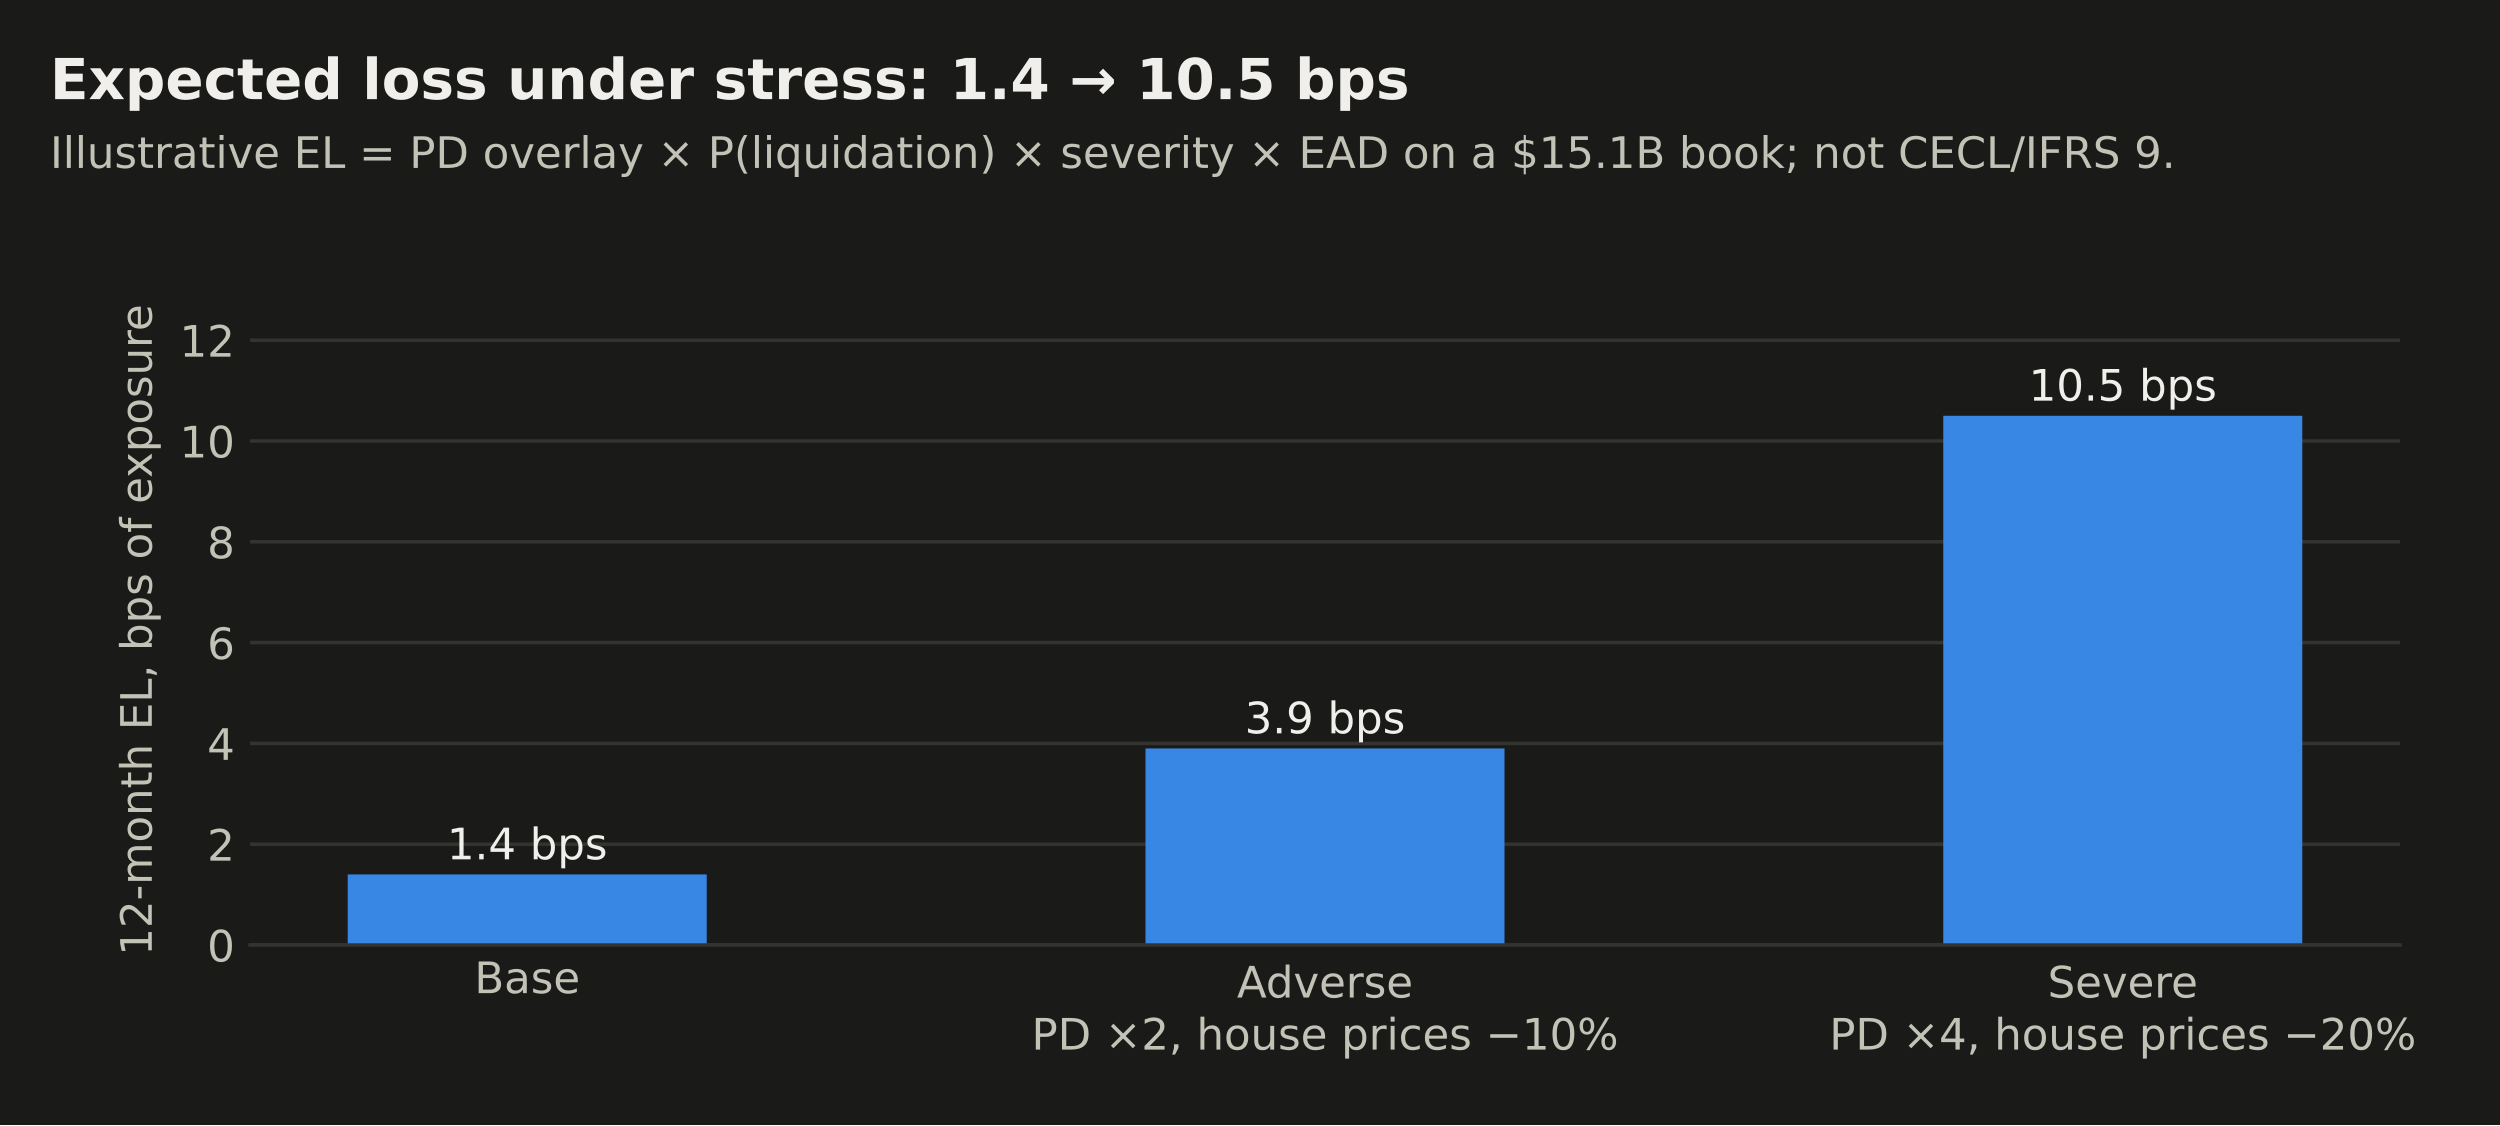
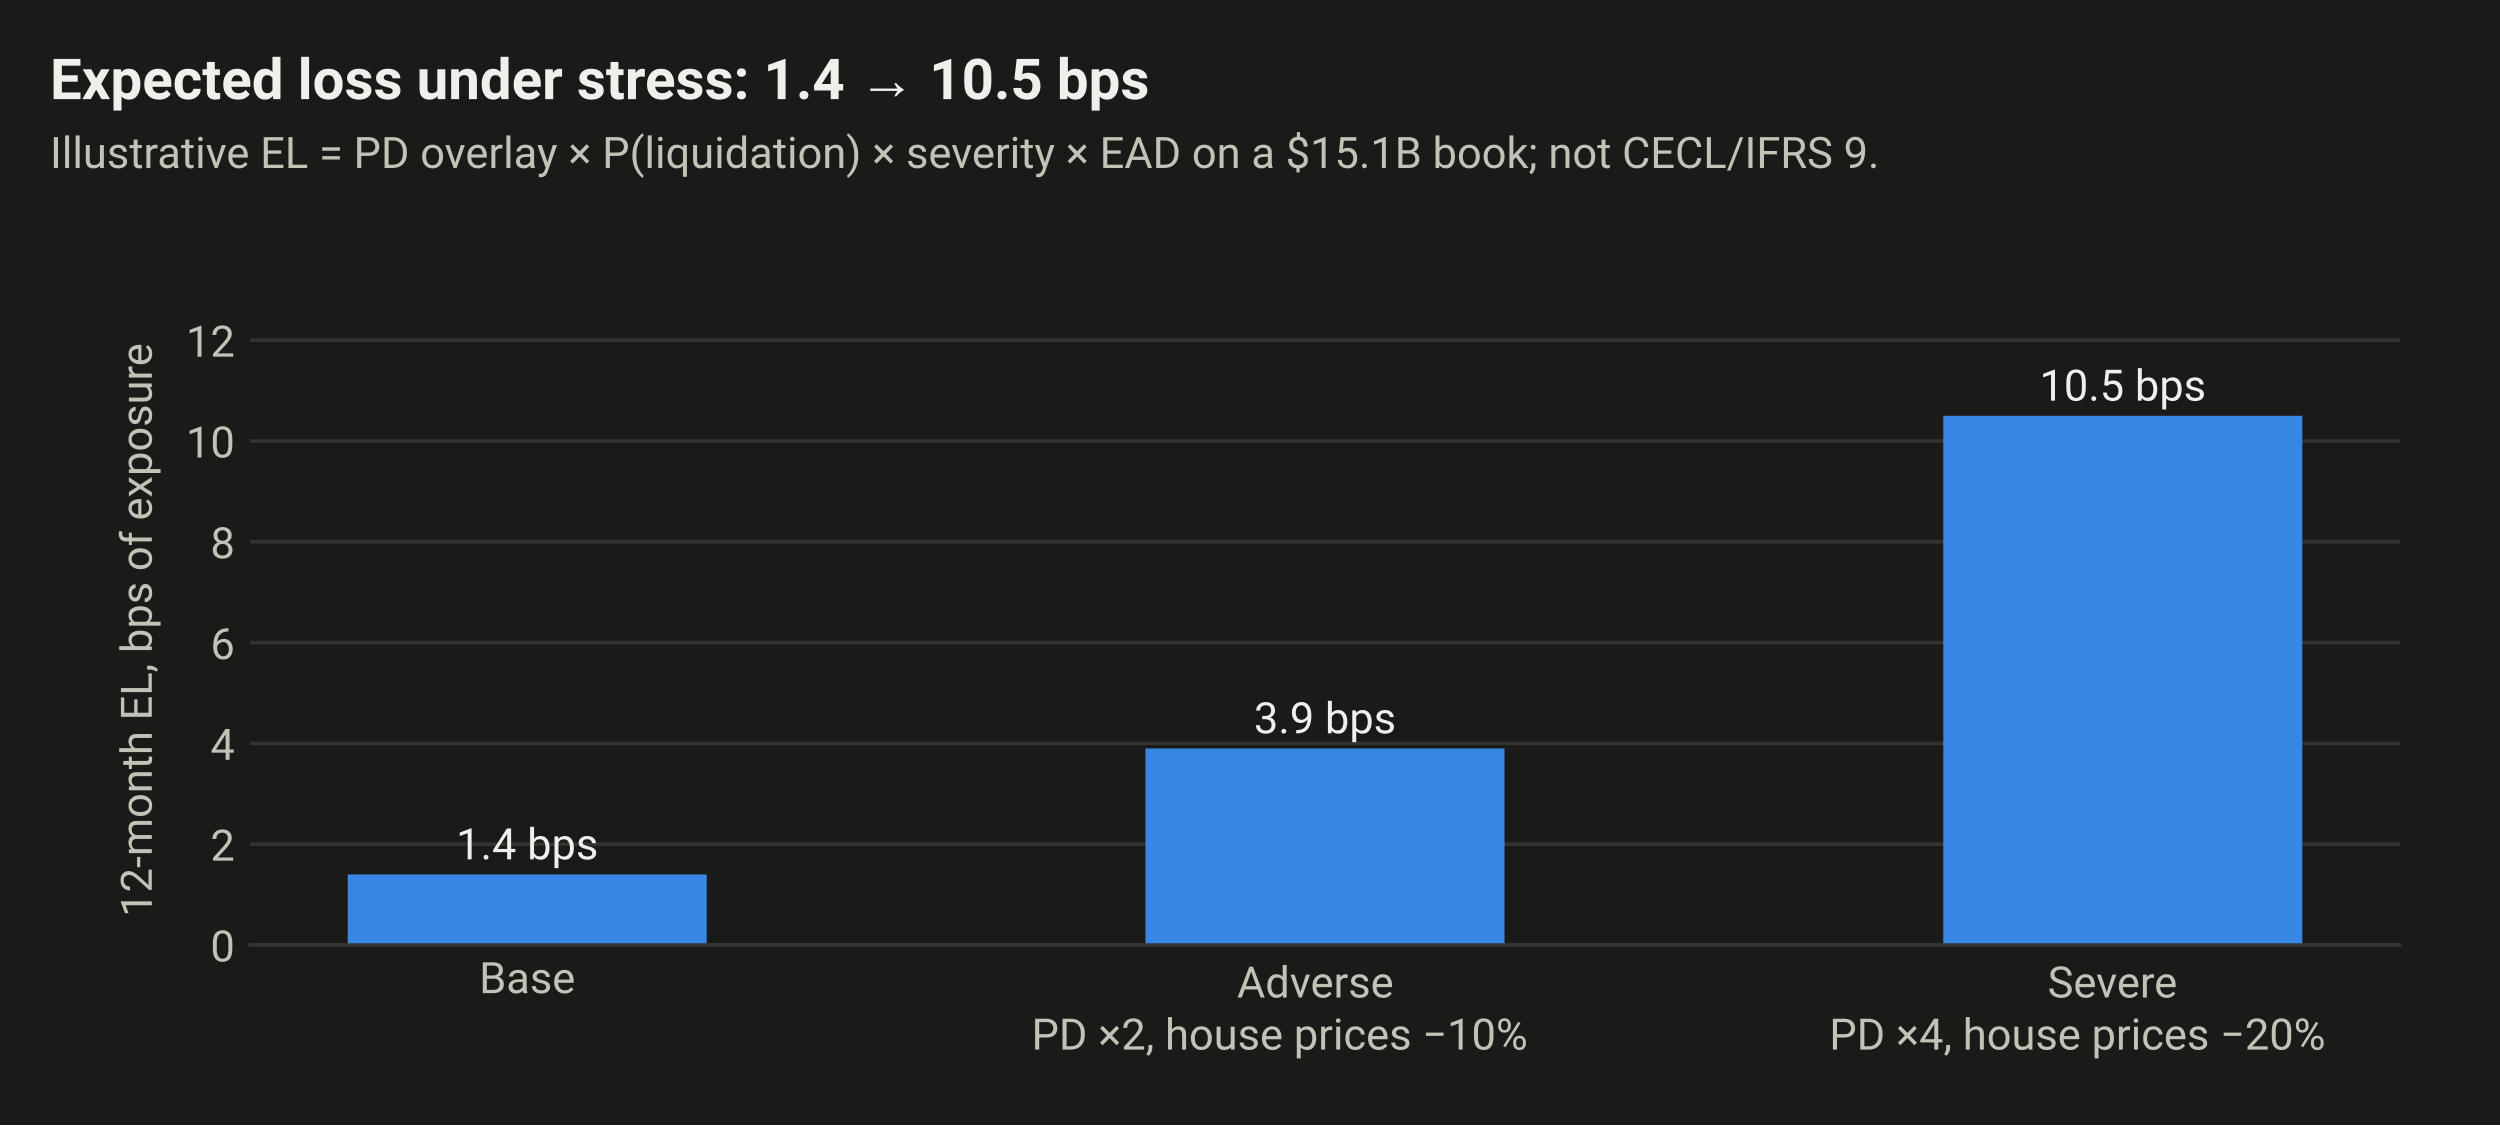
<svg xmlns="http://www.w3.org/2000/svg" width="576pt" height="259.2pt" viewBox="0 0 576 259.2" version="1.1">
  <defs>
    <style type="text/css">*{stroke-linejoin: round; stroke-linecap: butt}</style>
  </defs>
  <g id="figure_1">
    <g id="patch_1">
      <path d="M 0 259.2  L 576 259.2  L 576 0  L 0 0  z " style="fill: #1a1a19" />
    </g>
    <g id="axes_1">
      <g id="patch_2">
        <path d="M 57.6 217.728  L 552.96 217.728  L 552.96 72.576  L 57.6 72.576  z " style="fill: #1a1a19" />
      </g>
      <g id="matplotlib.axis_1">
        <g id="xtick_1">
          <g id="line2d_1" />
          <g id="text_1">
-             <text style="font-size: 10px; font-family: 'DejaVu Sans'; text-anchor: middle; fill: #c3c2b7" x="121.473" y="228.826" transform="rotate(-0 121.4729 228.8257)">Base</text>
+             <text style="font-size: 10px; font-family: system-ui, -apple-system, 'Segoe UI', Roboto, 'Helvetica Neue', Arial, sans-serif; text-anchor: middle; fill: #c3c2b7" x="121.473" y="228.826" transform="rotate(-0 121.4729 228.8257)">Base</text>
          </g>
        </g>
        <g id="xtick_2">
          <g id="line2d_2" />
          <g id="text_2">
-             <text style="font-size: 10px; font-family: 'DejaVu Sans'; fill: #c3c2b7" transform="translate(285.0003 229.8274)">Adverse</text>
-             <text style="font-size: 10px; font-family: 'DejaVu Sans'; fill: #c3c2b7" transform="translate(237.6683 241.8301)">PD ×2, house prices −10%</text>
+             <text style="font-size: 10px; font-family: system-ui, -apple-system, 'Segoe UI', Roboto, 'Helvetica Neue', Arial, sans-serif; fill: #c3c2b7" transform="translate(285.0003 229.8274)">Adverse</text>
+             <text style="font-size: 10px; font-family: system-ui, -apple-system, 'Segoe UI', Roboto, 'Helvetica Neue', Arial, sans-serif; fill: #c3c2b7" transform="translate(237.6683 241.8301)">PD ×2, house prices −10%</text>
          </g>
        </g>
        <g id="xtick_3">
          <g id="line2d_3" />
          <g id="text_3">
-             <text style="font-size: 10px; font-family: 'DejaVu Sans'; fill: #c3c2b7" transform="translate(471.7785 229.8266)">Severe</text>
-             <text style="font-size: 10px; font-family: 'DejaVu Sans'; fill: #c3c2b7" transform="translate(421.4753 241.8294)">PD ×4, house prices −20%</text>
+             <text style="font-size: 10px; font-family: system-ui, -apple-system, 'Segoe UI', Roboto, 'Helvetica Neue', Arial, sans-serif; fill: #c3c2b7" transform="translate(471.7785 229.8266)">Severe</text>
+             <text style="font-size: 10px; font-family: system-ui, -apple-system, 'Segoe UI', Roboto, 'Helvetica Neue', Arial, sans-serif; fill: #c3c2b7" transform="translate(421.4753 241.8294)">PD ×4, house prices −20%</text>
          </g>
        </g>
      </g>
      <g id="matplotlib.axis_2">
        <g id="ytick_1">
          <g id="line2d_4">
-             <path d="M 57.6 217.728  L 552.96 217.728  " clip-path="url(#pfac1f593da)" style="fill: none; stroke: #33332f; stroke-width: 0.8; stroke-linecap: square" />
+             <path d="M 57.6 217.728  L 552.96 217.728  " clip-path="url(#pa8347d914d)" style="fill: none; stroke: #33332f; stroke-width: 0.8; stroke-linecap: square" />
          </g>
          <g id="line2d_5" />
          <g id="text_4">
-             <text style="font-size: 10px; font-family: 'DejaVu Sans'; text-anchor: end; fill: #c3c2b7" x="54.1" y="221.527" transform="rotate(-0 54.1 221.5268)">0</text>
+             <text style="font-size: 10px; font-family: system-ui, -apple-system, 'Segoe UI', Roboto, 'Helvetica Neue', Arial, sans-serif; text-anchor: end; fill: #c3c2b7" x="54.1" y="221.527" transform="rotate(-0 54.1 221.5268)">0</text>
          </g>
        </g>
        <g id="ytick_2">
          <g id="line2d_6">
-             <path d="M 57.6 194.504  L 552.96 194.504  " clip-path="url(#pfac1f593da)" style="fill: none; stroke: #33332f; stroke-width: 0.8; stroke-linecap: square" />
+             <path d="M 57.6 194.504  L 552.96 194.504  " clip-path="url(#pa8347d914d)" style="fill: none; stroke: #33332f; stroke-width: 0.8; stroke-linecap: square" />
          </g>
          <g id="line2d_7" />
          <g id="text_5">
-             <text style="font-size: 10px; font-family: 'DejaVu Sans'; text-anchor: end; fill: #c3c2b7" x="54.1" y="198.303" transform="rotate(-0 54.1 198.3025)">2</text>
+             <text style="font-size: 10px; font-family: system-ui, -apple-system, 'Segoe UI', Roboto, 'Helvetica Neue', Arial, sans-serif; text-anchor: end; fill: #c3c2b7" x="54.1" y="198.303" transform="rotate(-0 54.1 198.3025)">2</text>
          </g>
        </g>
        <g id="ytick_3">
          <g id="line2d_8">
-             <path d="M 57.6 171.279  L 552.96 171.279  " clip-path="url(#pfac1f593da)" style="fill: none; stroke: #33332f; stroke-width: 0.8; stroke-linecap: square" />
+             <path d="M 57.6 171.279  L 552.96 171.279  " clip-path="url(#pa8347d914d)" style="fill: none; stroke: #33332f; stroke-width: 0.8; stroke-linecap: square" />
          </g>
          <g id="line2d_9" />
          <g id="text_6">
-             <text style="font-size: 10px; font-family: 'DejaVu Sans'; text-anchor: end; fill: #c3c2b7" x="54.1" y="175.078" transform="rotate(-0 54.1 175.0782)">4</text>
+             <text style="font-size: 10px; font-family: system-ui, -apple-system, 'Segoe UI', Roboto, 'Helvetica Neue', Arial, sans-serif; text-anchor: end; fill: #c3c2b7" x="54.1" y="175.078" transform="rotate(-0 54.1 175.0782)">4</text>
          </g>
        </g>
        <g id="ytick_4">
          <g id="line2d_10">
-             <path d="M 57.6 148.055  L 552.96 148.055  " clip-path="url(#pfac1f593da)" style="fill: none; stroke: #33332f; stroke-width: 0.8; stroke-linecap: square" />
+             <path d="M 57.6 148.055  L 552.96 148.055  " clip-path="url(#pa8347d914d)" style="fill: none; stroke: #33332f; stroke-width: 0.8; stroke-linecap: square" />
          </g>
          <g id="line2d_11" />
          <g id="text_7">
-             <text style="font-size: 10px; font-family: 'DejaVu Sans'; text-anchor: end; fill: #c3c2b7" x="54.1" y="151.854" transform="rotate(-0 54.1 151.8539)">6</text>
+             <text style="font-size: 10px; font-family: system-ui, -apple-system, 'Segoe UI', Roboto, 'Helvetica Neue', Arial, sans-serif; text-anchor: end; fill: #c3c2b7" x="54.1" y="151.854" transform="rotate(-0 54.1 151.8539)">6</text>
          </g>
        </g>
        <g id="ytick_5">
          <g id="line2d_12">
-             <path d="M 57.6 124.831  L 552.96 124.831  " clip-path="url(#pfac1f593da)" style="fill: none; stroke: #33332f; stroke-width: 0.8; stroke-linecap: square" />
+             <path d="M 57.6 124.831  L 552.96 124.831  " clip-path="url(#pa8347d914d)" style="fill: none; stroke: #33332f; stroke-width: 0.8; stroke-linecap: square" />
          </g>
          <g id="line2d_13" />
          <g id="text_8">
-             <text style="font-size: 10px; font-family: 'DejaVu Sans'; text-anchor: end; fill: #c3c2b7" x="54.1" y="128.63" transform="rotate(-0 54.1 128.6295)">8</text>
+             <text style="font-size: 10px; font-family: system-ui, -apple-system, 'Segoe UI', Roboto, 'Helvetica Neue', Arial, sans-serif; text-anchor: end; fill: #c3c2b7" x="54.1" y="128.63" transform="rotate(-0 54.1 128.6295)">8</text>
          </g>
        </g>
        <g id="ytick_6">
          <g id="line2d_14">
-             <path d="M 57.6 101.606  L 552.96 101.606  " clip-path="url(#pfac1f593da)" style="fill: none; stroke: #33332f; stroke-width: 0.8; stroke-linecap: square" />
+             <path d="M 57.6 101.606  L 552.96 101.606  " clip-path="url(#pa8347d914d)" style="fill: none; stroke: #33332f; stroke-width: 0.8; stroke-linecap: square" />
          </g>
          <g id="line2d_15" />
          <g id="text_9">
-             <text style="font-size: 10px; font-family: 'DejaVu Sans'; text-anchor: end; fill: #c3c2b7" x="54.1" y="105.405" transform="rotate(-0 54.1 105.4052)">10</text>
+             <text style="font-size: 10px; font-family: system-ui, -apple-system, 'Segoe UI', Roboto, 'Helvetica Neue', Arial, sans-serif; text-anchor: end; fill: #c3c2b7" x="54.1" y="105.405" transform="rotate(-0 54.1 105.4052)">10</text>
          </g>
        </g>
        <g id="ytick_7">
          <g id="line2d_16">
-             <path d="M 57.6 78.382  L 552.96 78.382  " clip-path="url(#pfac1f593da)" style="fill: none; stroke: #33332f; stroke-width: 0.8; stroke-linecap: square" />
+             <path d="M 57.6 78.382  L 552.96 78.382  " clip-path="url(#pa8347d914d)" style="fill: none; stroke: #33332f; stroke-width: 0.8; stroke-linecap: square" />
          </g>
          <g id="line2d_17" />
          <g id="text_10">
-             <text style="font-size: 10px; font-family: 'DejaVu Sans'; text-anchor: end; fill: #c3c2b7" x="54.1" y="82.181" transform="rotate(-0 54.1 82.18091)">12</text>
+             <text style="font-size: 10px; font-family: system-ui, -apple-system, 'Segoe UI', Roboto, 'Helvetica Neue', Arial, sans-serif; text-anchor: end; fill: #c3c2b7" x="54.1" y="82.181" transform="rotate(-0 54.1 82.18091)">12</text>
          </g>
        </g>
        <g id="text_11">
-           <text style="font-size: 10px; font-family: 'DejaVu Sans'; text-anchor: middle; fill: #c3c2b7" x="34.973" y="145.152" transform="rotate(-90 34.97266 145.152)">12-month EL, bps of exposure</text>
+           <text style="font-size: 10px; font-family: system-ui, -apple-system, 'Segoe UI', Roboto, 'Helvetica Neue', Arial, sans-serif; text-anchor: middle; fill: #c3c2b7" x="34.973" y="145.152" transform="rotate(-90 34.97266 145.152)">12-month EL, bps of exposure</text>
        </g>
      </g>
      <g id="patch_3">
-         <path d="M 80.116 217.728  L 162.83 217.728  L 162.83 201.471  L 80.116 201.471  z " clip-path="url(#pfac1f593da)" style="fill: #3987e5" />
+         <path d="M 80.116 217.728  L 162.83 217.728  L 162.83 201.471  L 80.116 201.471  z " clip-path="url(#pa8347d914d)" style="fill: #3987e5" />
      </g>
      <g id="patch_4">
-         <path d="M 263.923 217.728  L 346.637 217.728  L 346.637 172.441  L 263.923 172.441  z " clip-path="url(#pfac1f593da)" style="fill: #3987e5" />
+         <path d="M 263.923 217.728  L 346.637 217.728  L 346.637 172.441  L 263.923 172.441  z " clip-path="url(#pa8347d914d)" style="fill: #3987e5" />
      </g>
      <g id="patch_5">
-         <path d="M 447.73 217.728  L 530.444 217.728  L 530.444 95.8  L 447.73 95.8  z " clip-path="url(#pfac1f593da)" style="fill: #3987e5" />
+         <path d="M 447.73 217.728  L 530.444 217.728  L 530.444 95.8  L 447.73 95.8  z " clip-path="url(#pa8347d914d)" style="fill: #3987e5" />
      </g>
      <g id="patch_6">
        <path d="M 57.6 217.728  L 552.96 217.728  " style="fill: none; stroke: #33332f; stroke-width: 0.8; stroke-linejoin: miter; stroke-linecap: square" />
      </g>
      <g id="text_12">
-         <text style="font-size: 10px; font-family: 'DejaVu Sans'; text-anchor: middle; fill: #f0efec" x="121.473" y="197.987" transform="rotate(-0 121.4729 197.9873)">1.4 bps</text>
+         <text style="font-size: 10px; font-family: system-ui, -apple-system, 'Segoe UI', Roboto, 'Helvetica Neue', Arial, sans-serif; text-anchor: middle; fill: #f0efec" x="121.473" y="197.987" transform="rotate(-0 121.4729 197.9873)">1.4 bps</text>
      </g>
      <g id="text_13">
-         <text style="font-size: 10px; font-family: 'DejaVu Sans'; text-anchor: middle; fill: #f0efec" x="305.28" y="168.957" transform="rotate(-0 305.28 168.9569)">3.9 bps</text>
+         <text style="font-size: 10px; font-family: system-ui, -apple-system, 'Segoe UI', Roboto, 'Helvetica Neue', Arial, sans-serif; text-anchor: middle; fill: #f0efec" x="305.28" y="168.957" transform="rotate(-0 305.28 168.9569)">3.9 bps</text>
      </g>
      <g id="text_14">
-         <text style="font-size: 10px; font-family: 'DejaVu Sans'; text-anchor: middle; fill: #f0efec" x="489.087" y="92.317" transform="rotate(-0 489.087 92.31667)">10.5 bps</text>
+         <text style="font-size: 10px; font-family: system-ui, -apple-system, 'Segoe UI', Roboto, 'Helvetica Neue', Arial, sans-serif; text-anchor: middle; fill: #f0efec" x="489.087" y="92.317" transform="rotate(-0 489.087 92.31667)">10.5 bps</text>
      </g>
    </g>
    <g id="text_15">
-       <text style="font-weight: 700; font-size: 13px; font-family: 'DejaVu Sans'; text-anchor: start; fill: #f0efec" x="11.52" y="22.838" transform="rotate(-0 11.52 22.83797)">Expected loss under stress: 1.4 → 10.5 bps</text>
+       <text style="font-weight: 700; font-size: 13px; font-family: system-ui, -apple-system, 'Segoe UI', Roboto, 'Helvetica Neue', Arial, sans-serif; text-anchor: start; fill: #f0efec" x="11.52" y="22.838" transform="rotate(-0 11.52 22.83797)">Expected loss under stress: 1.4 → 10.5 bps</text>
    </g>
    <g id="text_16">
-       <text style="font-size: 10px; font-family: 'DejaVu Sans'; text-anchor: start; fill: #c3c2b7" x="11.52" y="38.702" transform="rotate(-0 11.52 38.70244)">Illustrative EL = PD overlay × P(liquidation) × severity × EAD on a $15.1B book; not CECL/IFRS 9.</text>
+       <text style="font-size: 10px; font-family: system-ui, -apple-system, 'Segoe UI', Roboto, 'Helvetica Neue', Arial, sans-serif; text-anchor: start; fill: #c3c2b7" x="11.52" y="38.702" transform="rotate(-0 11.52 38.70244)">Illustrative EL = PD overlay × P(liquidation) × severity × EAD on a $15.1B book; not CECL/IFRS 9.</text>
    </g>
  </g>
  <defs>
-     <clipPath id="pfac1f593da">
+     <clipPath id="pa8347d914d">
      <rect x="57.6" y="72.576" width="495.36" height="145.152" />
    </clipPath>
  </defs>
</svg>
